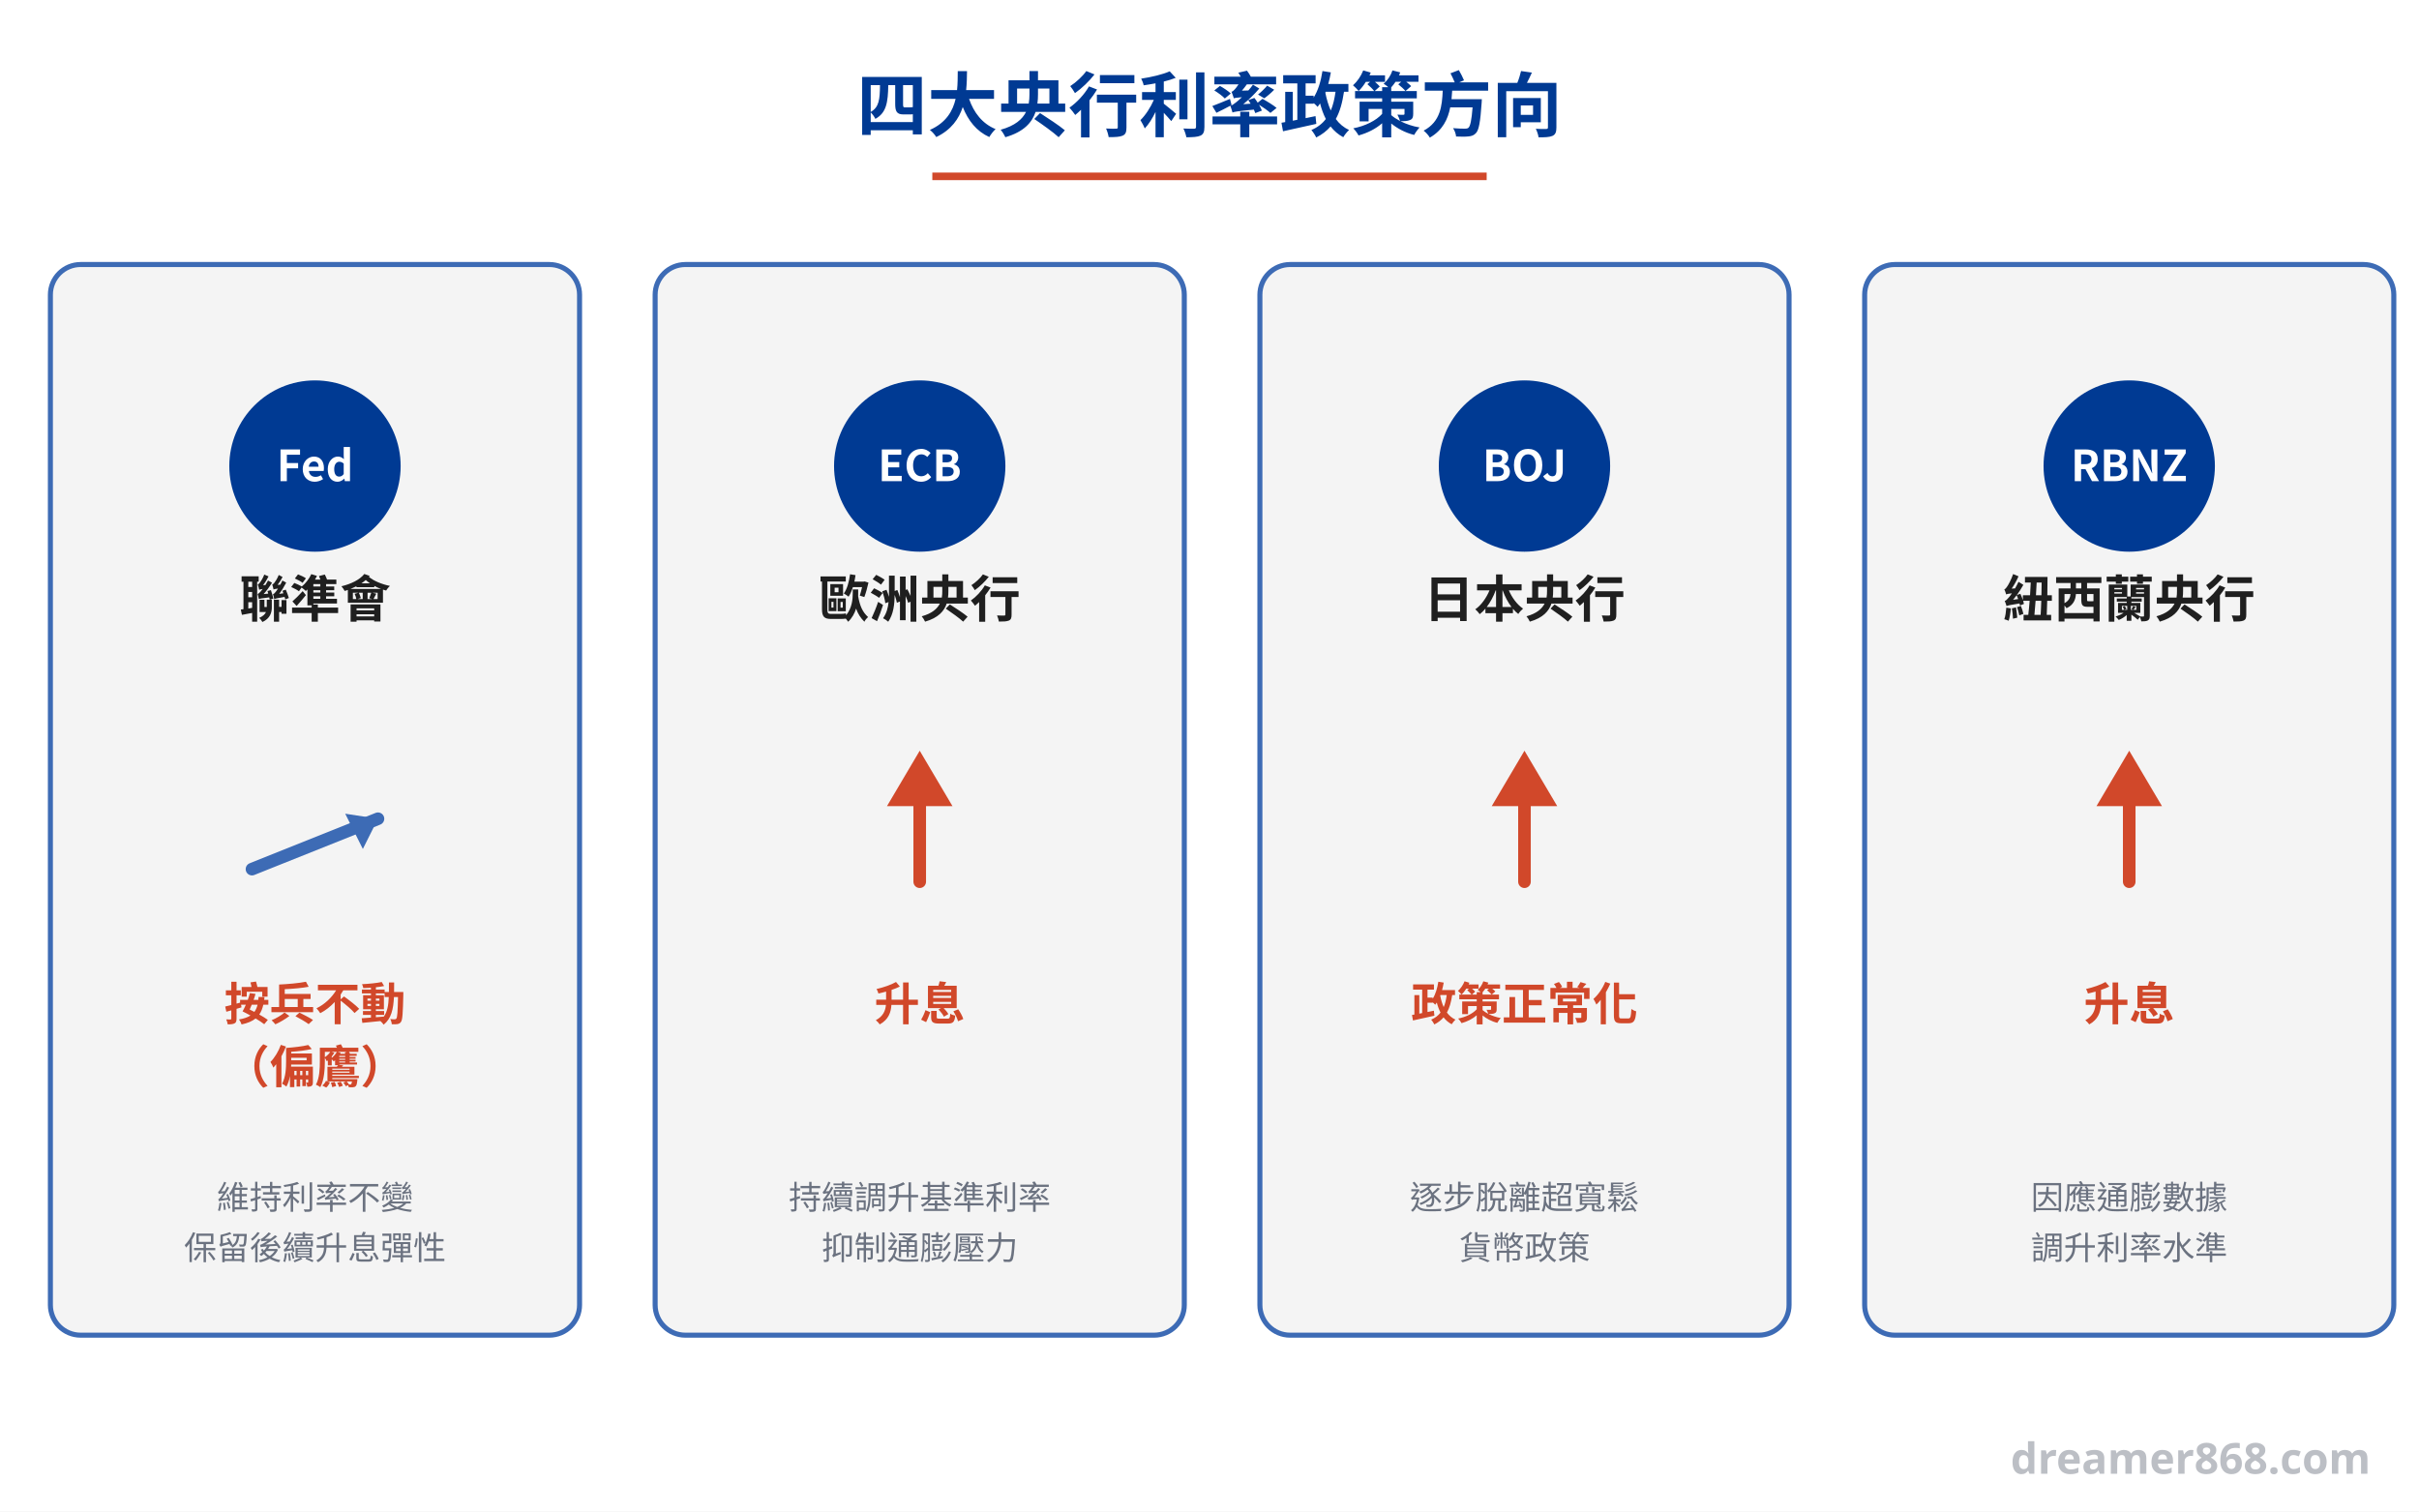
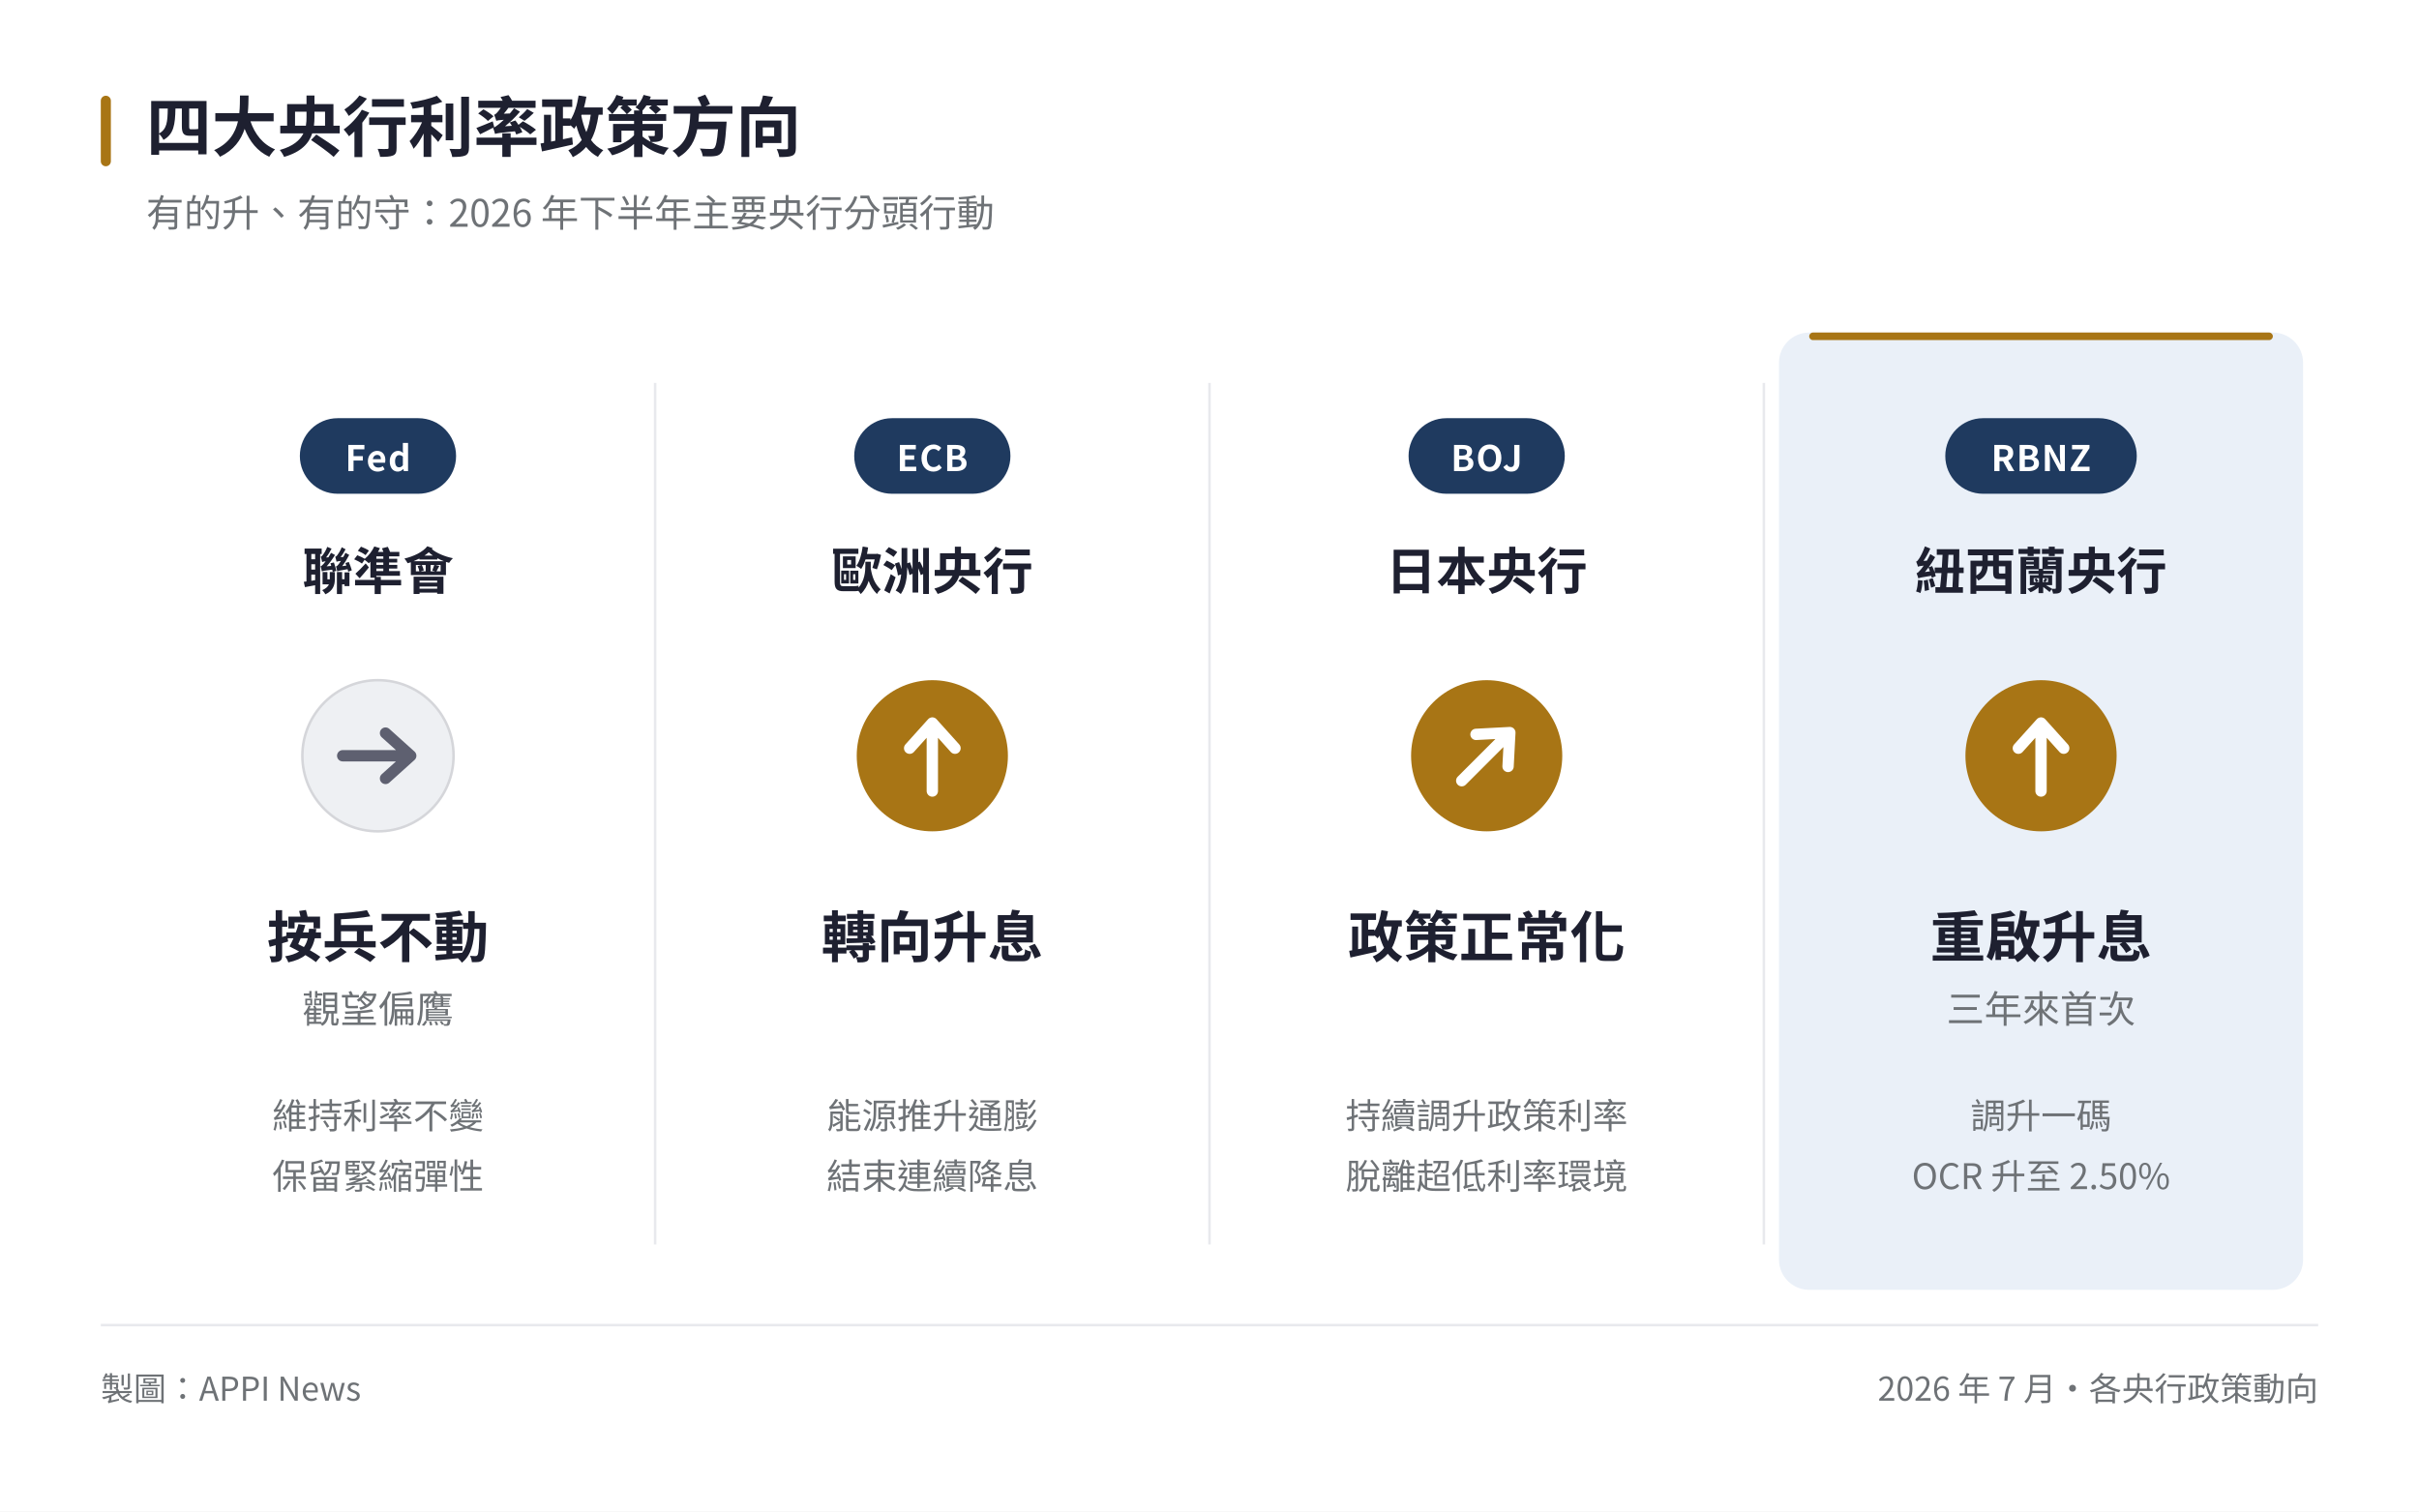
- <svg xmlns="http://www.w3.org/2000/svg" viewBox="0 0 960 600" width="960" height="600">
+ <svg xmlns="http://www.w3.org/2000/svg" viewBox="0 0 960 600" width="960" height="600" role="img" aria-label="四大央行利率政策方向並列：聯準會按兵不動，歐洲央行轉向升息，日本央行政策正常化，紐西蘭央行重啟升息">
  <style>
- .title{font-family:"Noto Sans CJK TC","Microsoft JhengHei",sans-serif;font-size:28px;font-weight:700;fill:#003A93;}
- .bank{font-family:"Noto Sans CJK TC","Microsoft JhengHei",sans-serif;font-size:20px;font-weight:700;fill:#1F1F1F;}
- .stance{font-family:"Noto Sans CJK TC","Microsoft JhengHei",sans-serif;font-size:18px;font-weight:700;fill:#D1482A;}
- .desc{font-family:"Noto Sans CJK TC","Microsoft JhengHei",sans-serif;font-size:13px;fill:#6B7280;}
- .abbr{font-family:"Noto Sans CJK TC","Microsoft JhengHei",sans-serif;font-size:17px;font-weight:700;fill:#FFFFFF;}
+ text{font-family:'Noto Sans TC','PingFang TC','Microsoft JhengHei','Noto Sans CJK TC','Heiti TC',sans-serif;}
+ .title{font-size:26px;font-weight:700;fill:#1e2030;}
+ .deck{font-size:15px;fill:#6e7276;}
+ .abbr{font-size:14px;font-weight:700;fill:#ffffff;letter-spacing:.5px;}
+ .bank{font-size:20px;font-weight:700;fill:#1e2030;}
+ .stance{font-size:22px;font-weight:700;fill:#1e2030;}
+ .sub{font-size:15px;fill:#6e7276;}
+ .desc{font-size:14px;fill:#6e7276;}
+ .foot{font-size:13px;fill:#6e7276;}
</style>
-   <rect x="0" y="0" width="960" height="600" fill="#FFFFFF" />
-   <text x="480" y="52" text-anchor="middle" class="title">四大央行利率政策方向</text>
-   <line x1="370" y1="70" x2="590" y2="70" stroke="#D1482A" stroke-width="3" />
-   <rect x="20" y="105" width="210" height="425" rx="12" fill="#F4F4F4" stroke="#3D6BB5" stroke-width="2" />
-   <circle cx="125" cy="185" r="34" fill="#003A93" />
-   <text x="125" y="191" text-anchor="middle" class="abbr">Fed</text>
-   <text x="125" y="245" text-anchor="middle" class="bank">聯準會</text>
-   <line x1="100" y1="345" x2="150" y2="325" stroke="#3D6BB5" stroke-width="5" stroke-linecap="round" />
-   <polygon points="150,325 137,323 144,337" fill="#3D6BB5" />
-   <text x="125" y="405" text-anchor="middle" class="stance">按兵不動</text>
-   <text x="125" y="430" text-anchor="middle" class="stance">（偏鷹）</text>
-   <text x="125" y="480" text-anchor="middle" class="desc">維持利率不變</text>
-   <text x="125" y="500" text-anchor="middle" class="desc">保留後續升息彈性</text>
-   <rect x="260" y="105" width="210" height="425" rx="12" fill="#F4F4F4" stroke="#3D6BB5" stroke-width="2" />
-   <circle cx="365" cy="185" r="34" fill="#003A93" />
-   <text x="365" y="191" text-anchor="middle" class="abbr">ECB</text>
-   <text x="365" y="245" text-anchor="middle" class="bank">歐洲央行</text>
-   <line x1="365" y1="350" x2="365" y2="310" stroke="#D1482A" stroke-width="5" stroke-linecap="round" />
-   <polygon points="365,298 352,320 378,320" fill="#D1482A" />
-   <text x="365" y="405" text-anchor="middle" class="stance">升息</text>
-   <text x="365" y="480" text-anchor="middle" class="desc">持續調升基準利率</text>
-   <text x="365" y="500" text-anchor="middle" class="desc">抑制通膨壓力</text>
-   <rect x="500" y="105" width="210" height="425" rx="12" fill="#F4F4F4" stroke="#3D6BB5" stroke-width="2" />
-   <circle cx="605" cy="185" r="34" fill="#003A93" />
-   <text x="605" y="191" text-anchor="middle" class="abbr">BOJ</text>
-   <text x="605" y="245" text-anchor="middle" class="bank">日本央行</text>
-   <line x1="605" y1="350" x2="605" y2="310" stroke="#D1482A" stroke-width="5" stroke-linecap="round" />
-   <polygon points="605,298 592,320 618,320" fill="#D1482A" />
-   <text x="605" y="405" text-anchor="middle" class="stance">政策正常化</text>
-   <text x="605" y="480" text-anchor="middle" class="desc">逐步脫離超寬鬆</text>
-   <text x="605" y="500" text-anchor="middle" class="desc">貨幣政策</text>
-   <rect x="740" y="105" width="210" height="425" rx="12" fill="#F4F4F4" stroke="#3D6BB5" stroke-width="2" />
-   <circle cx="845" cy="185" r="34" fill="#003A93" />
-   <text x="845" y="191" text-anchor="middle" class="abbr">RBNZ</text>
-   <text x="845" y="245" text-anchor="middle" class="bank">紐西蘭央行</text>
-   <line x1="845" y1="350" x2="845" y2="310" stroke="#D1482A" stroke-width="5" stroke-linecap="round" />
-   <polygon points="845,298 832,320 858,320" fill="#D1482A" />
-   <text x="845" y="405" text-anchor="middle" class="stance">升息</text>
-   <text x="845" y="480" text-anchor="middle" class="desc">因應通膨數據</text>
-   <text x="845" y="500" text-anchor="middle" class="desc">調升利率水準</text>
-   <text x="940.8" y="585" text-anchor="end" font-family="sans-serif" font-size="17" fill="#6B7280" fill-opacity="0.45" font-weight="600">dreamer868.com</text>
+   <rect width="960" height="600" fill="#ffffff" />
+   <rect x="40" y="38" width="4" height="28" rx="2" fill="#a87515" />
+   <text x="58" y="60" class="title">四大央行利率政策方向</text>
+   <text x="58" y="90" class="deck">有的升、有的守：2026 年下半年主要央行分頭行動</text>
+   <rect x="706" y="132" width="208" height="380" rx="12" fill="#eaf0f8" />
+   <rect x="718" y="132" width="184" height="3" rx="1.5" fill="#a87515" />
+   <line x1="260" y1="152" x2="260" y2="494" stroke="#e8e9ed" stroke-width="1" />
+   <line x1="480" y1="152" x2="480" y2="494" stroke="#e8e9ed" stroke-width="1" />
+   <line x1="700" y1="152" x2="700" y2="494" stroke="#e8e9ed" stroke-width="1" />
+   <g>
+     <rect x="119" y="166" width="62" height="30" rx="15" fill="#1f3a5f" />
+     <text x="150" y="187" text-anchor="middle" class="abbr">Fed</text>
+     <text x="150" y="234" text-anchor="middle" class="bank">聯準會</text>
+     <circle cx="150" cy="300" r="30" fill="#eef0f3" stroke="#d5d6da" stroke-width="1" />
+     <g transform="translate(150 300) rotate(90)" stroke="#5e6070" stroke-width="4.5" stroke-linecap="round" stroke-linejoin="round" fill="none">
+       <path d="M0 14 L0 -12 M-9 -3 L0 -13 L9 -3" />
+     </g>
+     <text x="150" y="380" text-anchor="middle" class="stance">按兵不動</text>
+     <text x="150" y="406" text-anchor="middle" class="sub">觀望偏鷹</text>
+     <text x="150" y="448" text-anchor="middle" class="desc">維持利率不變</text>
+     <text x="150" y="472" text-anchor="middle" class="desc">保留緊縮彈性</text>
+   </g>
+   <g>
+     <rect x="339" y="166" width="62" height="30" rx="15" fill="#1f3a5f" />
+     <text x="370" y="187" text-anchor="middle" class="abbr">ECB</text>
+     <text x="370" y="234" text-anchor="middle" class="bank">歐洲央行</text>
+     <circle cx="370" cy="300" r="30" fill="#a87515" />
+     <g transform="translate(370 300)" stroke="#ffffff" stroke-width="4.5" stroke-linecap="round" stroke-linejoin="round" fill="none">
+       <path d="M0 14 L0 -12 M-9 -3 L0 -13 L9 -3" />
+     </g>
+     <text x="370" y="380" text-anchor="middle" class="stance">轉向升息</text>
+     <text x="370" y="448" text-anchor="middle" class="desc">能源推升通膨</text>
+     <text x="370" y="472" text-anchor="middle" class="desc">結束連續降息</text>
+   </g>
+   <g>
+     <rect x="559" y="166" width="62" height="30" rx="15" fill="#1f3a5f" />
+     <text x="590" y="187" text-anchor="middle" class="abbr">BOJ</text>
+     <text x="590" y="234" text-anchor="middle" class="bank">日本央行</text>
+     <circle cx="590" cy="300" r="30" fill="#a87515" />
+     <g transform="translate(590 300) rotate(45)" stroke="#ffffff" stroke-width="4.5" stroke-linecap="round" stroke-linejoin="round" fill="none">
+       <path d="M0 14 L0 -12 M-9 -3 L0 -13 L9 -3" />
+     </g>
+     <text x="590" y="380" text-anchor="middle" class="stance">政策正常化</text>
+     <text x="590" y="448" text-anchor="middle" class="desc">持續調升政策利率</text>
+     <text x="590" y="472" text-anchor="middle" class="desc">脫離超低利率環境</text>
+   </g>
+   <g>
+     <rect x="772" y="166" width="76" height="30" rx="15" fill="#1f3a5f" />
+     <text x="810" y="187" text-anchor="middle" class="abbr">RBNZ</text>
+     <text x="810" y="234" text-anchor="middle" class="bank">紐西蘭央行</text>
+     <circle cx="810" cy="300" r="30" fill="#a87515" />
+     <g transform="translate(810 300)" stroke="#ffffff" stroke-width="4.5" stroke-linecap="round" stroke-linejoin="round" fill="none">
+       <path d="M0 14 L0 -12 M-9 -3 L0 -13 L9 -3" />
+     </g>
+     <text x="810" y="380" text-anchor="middle" class="stance">重啟升息</text>
+     <text x="810" y="406" text-anchor="middle" class="sub">三年來首次</text>
+     <text x="810" y="448" text-anchor="middle" class="desc">調升一碼</text>
+     <text x="810" y="472" text-anchor="middle" class="desc">OCR 升至 2.50%</text>
+   </g>
+   <line x1="40" y1="526" x2="920" y2="526" stroke="#e8e9ed" stroke-width="1" />
+   <text x="40" y="556" class="foot">製圖：APPI News</text>
+   <text x="920" y="556" text-anchor="end" class="foot">2026 年 7 月・各央行政策動向</text>
</svg>
